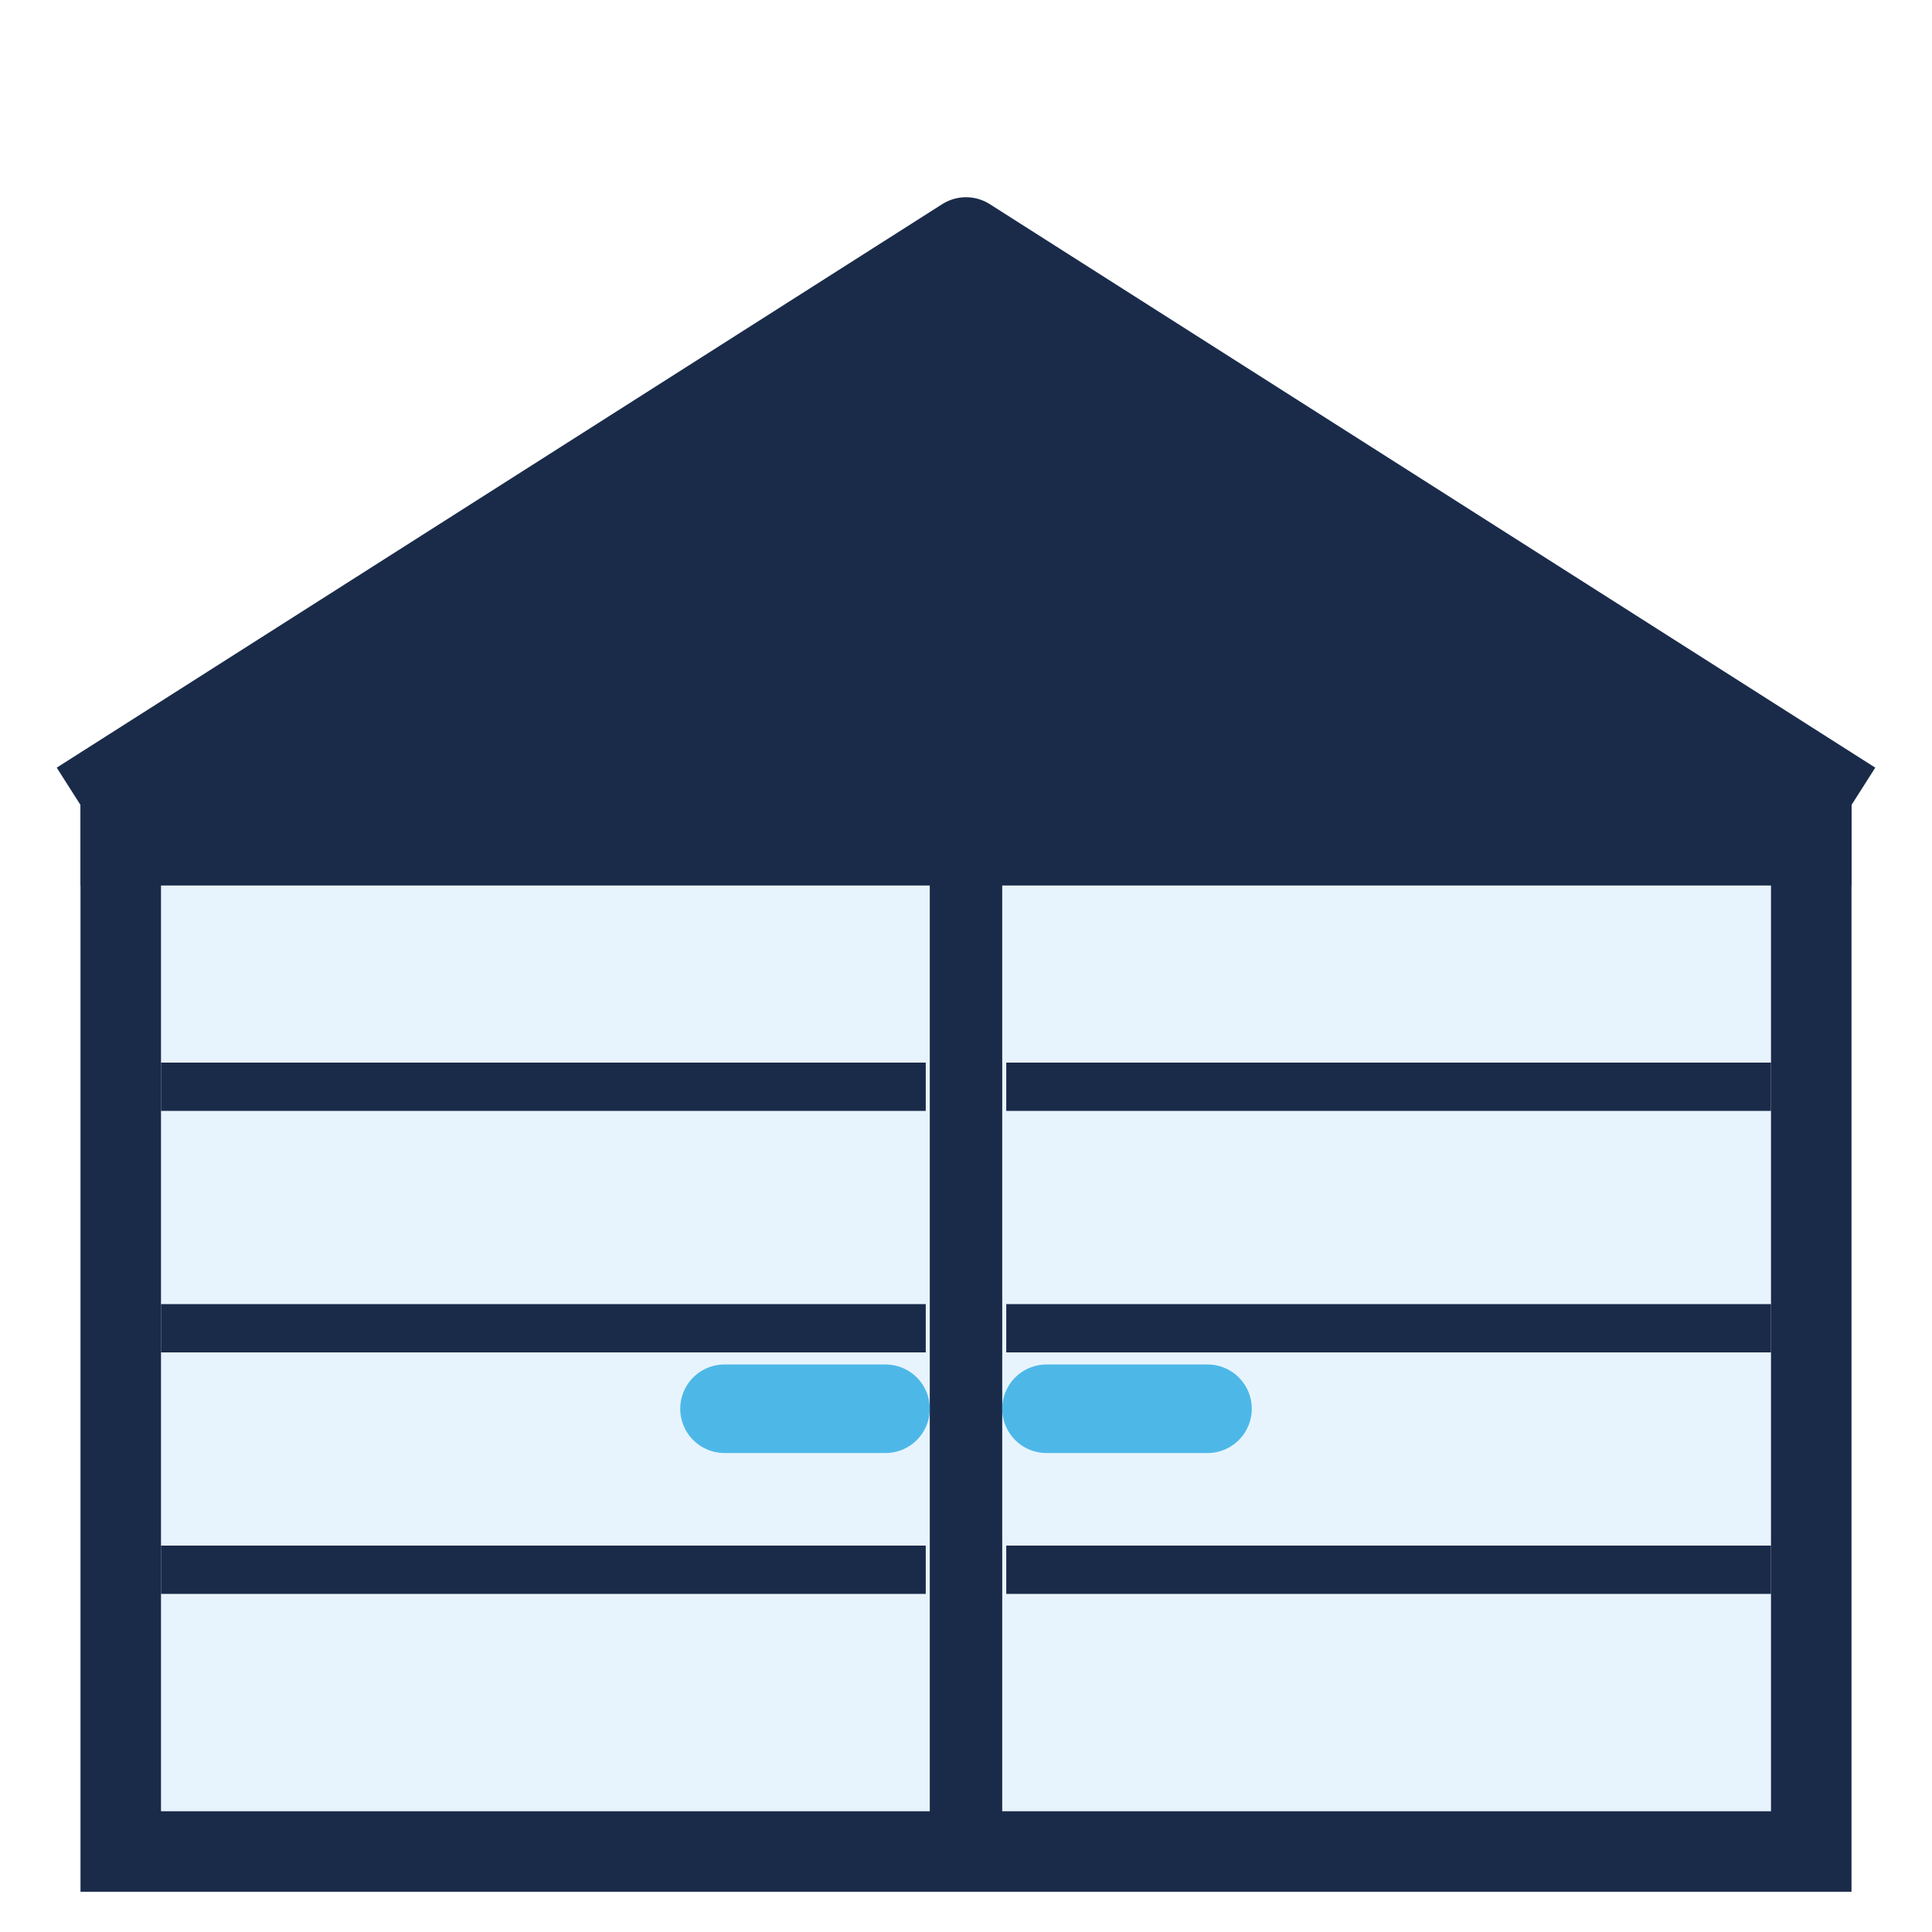
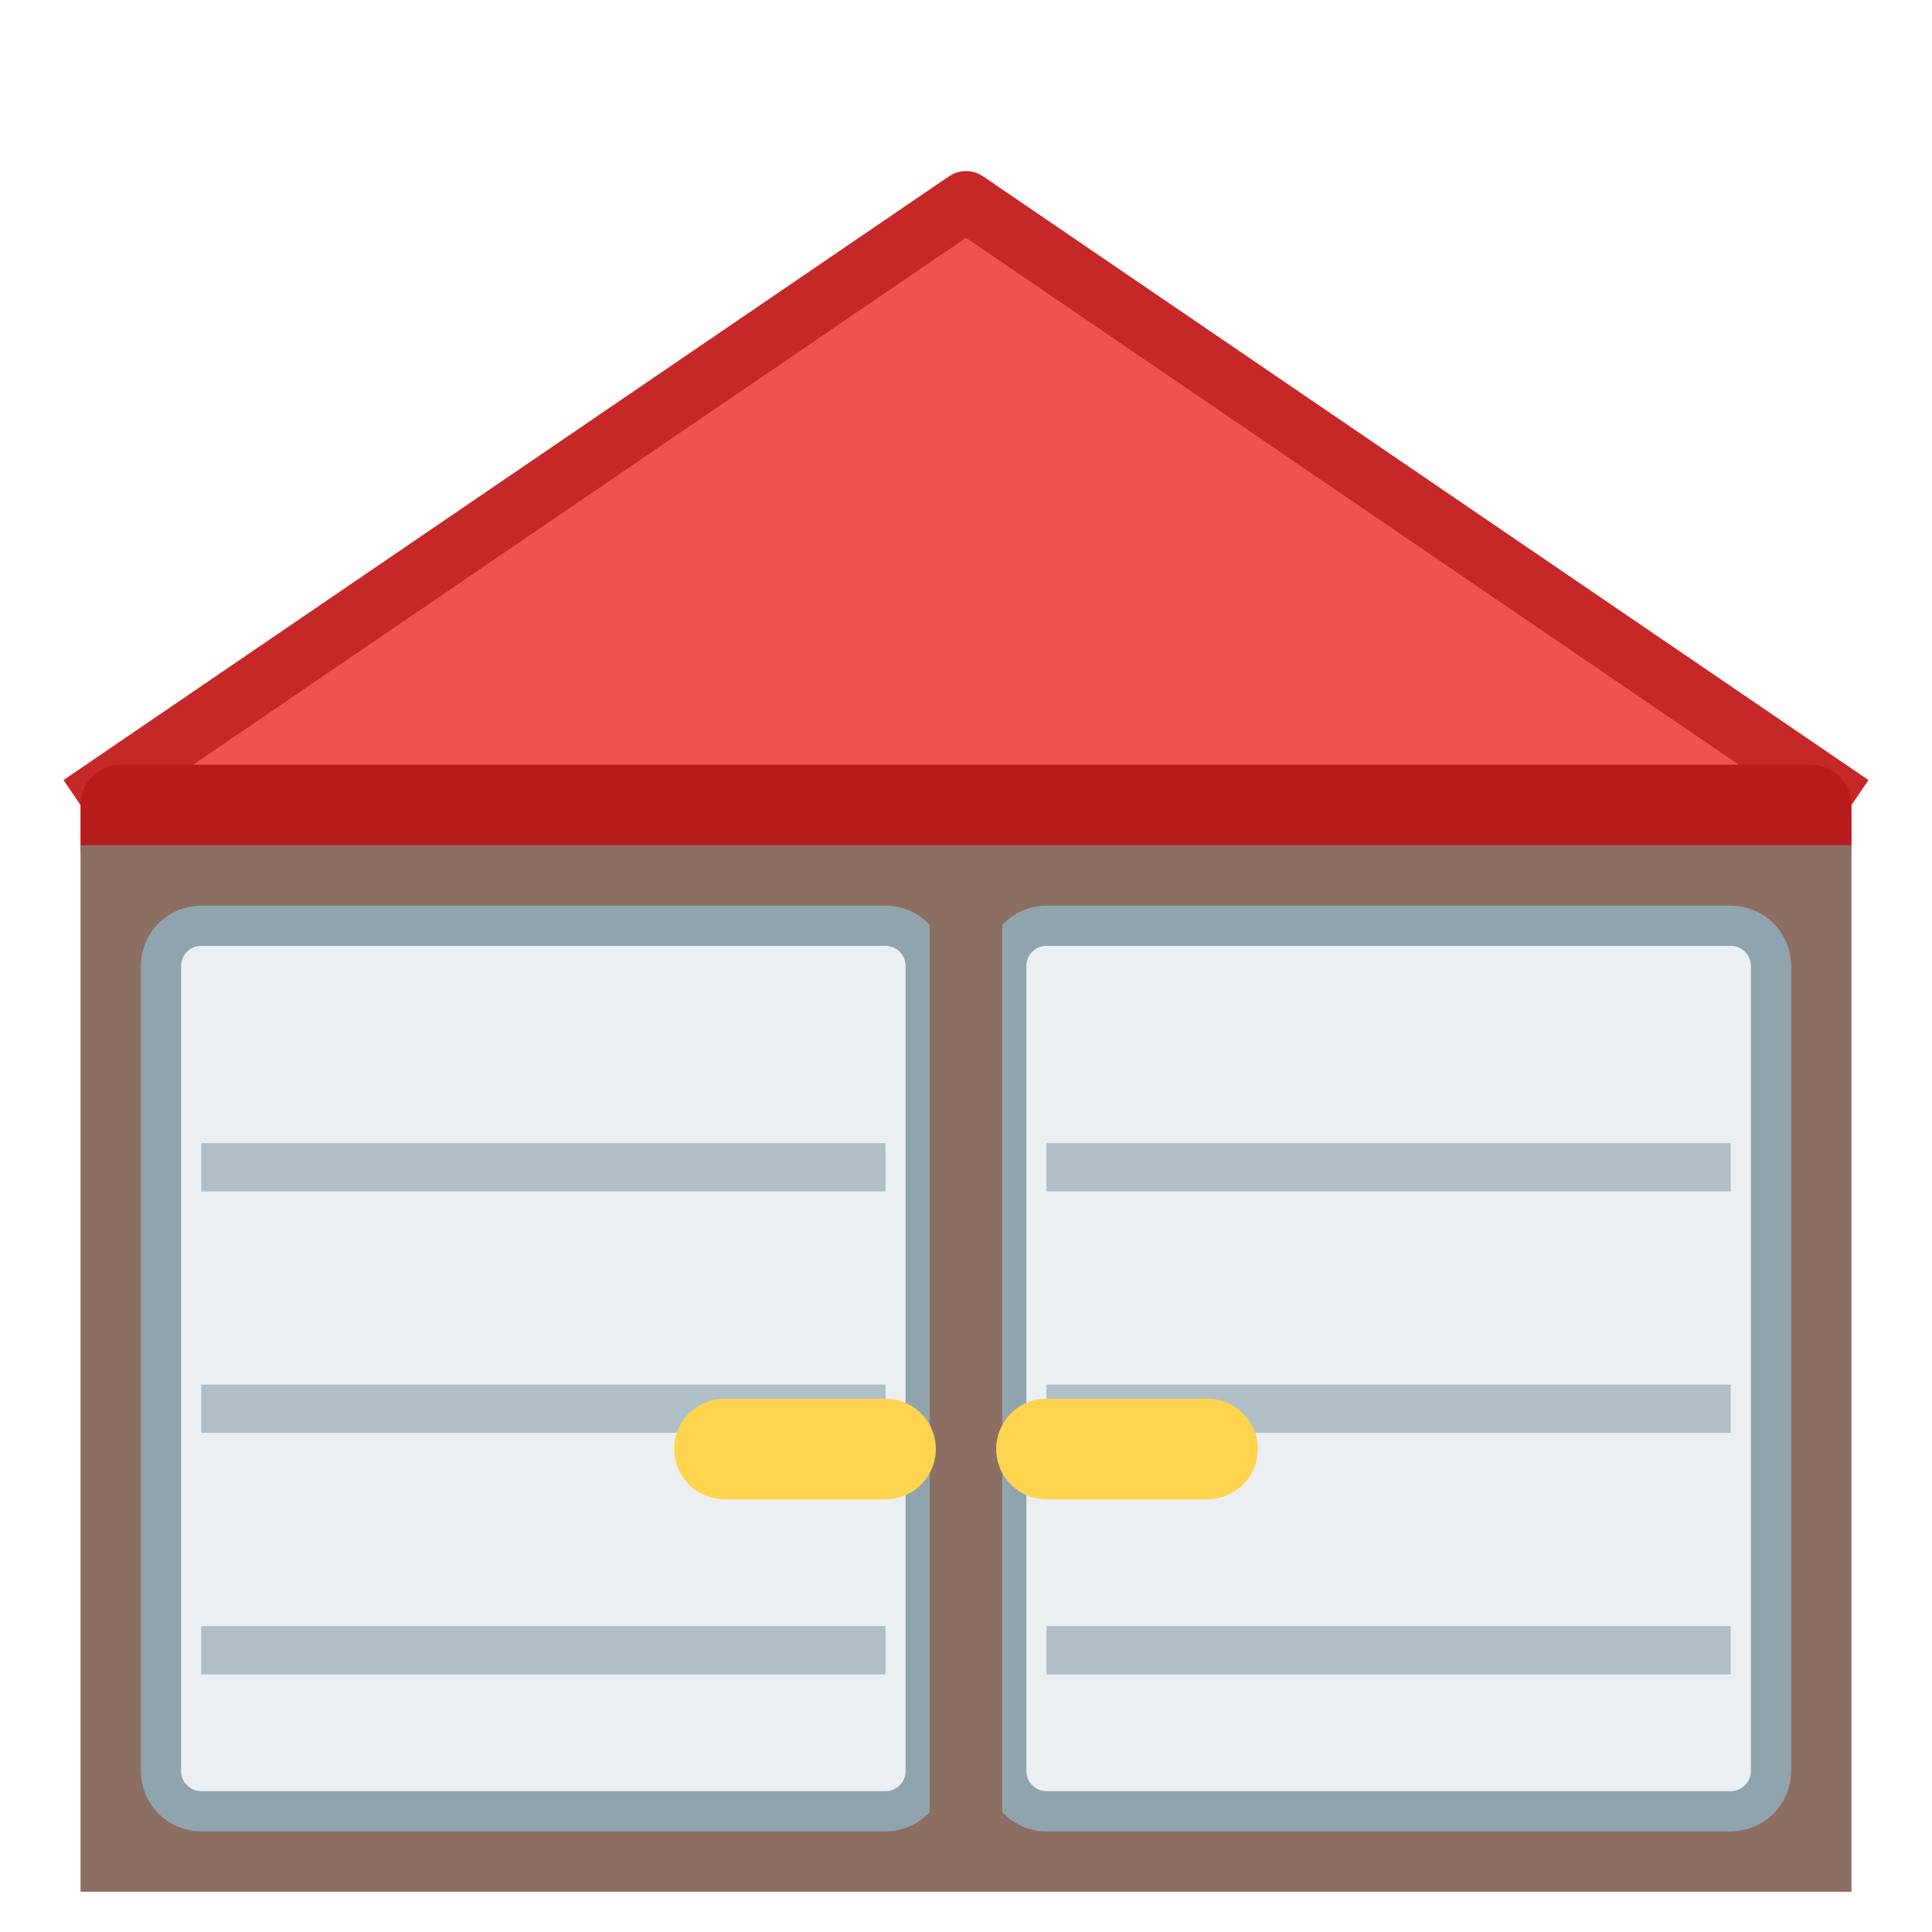
<svg xmlns="http://www.w3.org/2000/svg" viewBox="0 0 48 48" width="48" height="48">
-   <polyline points="2,20 24,6 46,20" fill="none" stroke="#1a2b4a" stroke-width="2.2" stroke-linejoin="round" />
-   <polygon points="2,20 24,6 46,20 46,22 2,22" fill="#1a2b4a" />
-   <rect x="3" y="21" width="42" height="25" fill="#e8f4fd" stroke="#1a2b4a" stroke-width="2" />
-   <line x1="24" y1="21" x2="24" y2="46" stroke="#1a2b4a" stroke-width="1.8" />
-   <line x1="4" y1="27" x2="23" y2="27" stroke="#1a2b4a" stroke-width="1.2" />
-   <line x1="4" y1="33" x2="23" y2="33" stroke="#1a2b4a" stroke-width="1.2" />
-   <line x1="4" y1="39" x2="23" y2="39" stroke="#1a2b4a" stroke-width="1.2" />
-   <line x1="25" y1="27" x2="44" y2="27" stroke="#1a2b4a" stroke-width="1.2" />
-   <line x1="25" y1="33" x2="44" y2="33" stroke="#1a2b4a" stroke-width="1.2" />
-   <line x1="25" y1="39" x2="44" y2="39" stroke="#1a2b4a" stroke-width="1.2" />
-   <line x1="18" y1="35" x2="22" y2="35" stroke="#4db8e8" stroke-width="2.2" stroke-linecap="round" />
-   <line x1="26" y1="35" x2="30" y2="35" stroke="#4db8e8" stroke-width="2.2" stroke-linecap="round" />
+   <polygon points="2,20 24,5 46,20" fill="#EF5350" />
+   <polyline points="2,20 24,5 46,20" fill="none" stroke="#C62828" stroke-width="1.5" stroke-linejoin="round" />
+   <rect x="2" y="19" width="44" height="3" rx="1" fill="#B71C1C" />
+   <rect x="3" y="22" width="42" height="24" fill="#FFF9C4" stroke="#8D6E63" stroke-width="2" />
+   <rect x="4" y="23" width="19" height="22" rx="1" fill="#ECEFF1" stroke="#90A4AE" stroke-width="1" />
+   <rect x="25" y="23" width="19" height="22" rx="1" fill="#ECEFF1" stroke="#90A4AE" stroke-width="1" />
+   <line x1="24" y1="22" x2="24" y2="46" stroke="#8D6E63" stroke-width="1.8" />
+   <line x1="5" y1="29" x2="22" y2="29" stroke="#B0BEC5" stroke-width="1.2" />
+   <line x1="5" y1="35" x2="22" y2="35" stroke="#B0BEC5" stroke-width="1.2" />
+   <line x1="5" y1="41" x2="22" y2="41" stroke="#B0BEC5" stroke-width="1.2" />
+   <line x1="26" y1="29" x2="43" y2="29" stroke="#B0BEC5" stroke-width="1.2" />
+   <line x1="26" y1="35" x2="43" y2="35" stroke="#B0BEC5" stroke-width="1.2" />
+   <line x1="26" y1="41" x2="43" y2="41" stroke="#B0BEC5" stroke-width="1.2" />
+   <line x1="18" y1="36" x2="22" y2="36" stroke="#FFD54F" stroke-width="2.5" stroke-linecap="round" />
+   <line x1="26" y1="36" x2="30" y2="36" stroke="#FFD54F" stroke-width="2.5" stroke-linecap="round" />
</svg>
